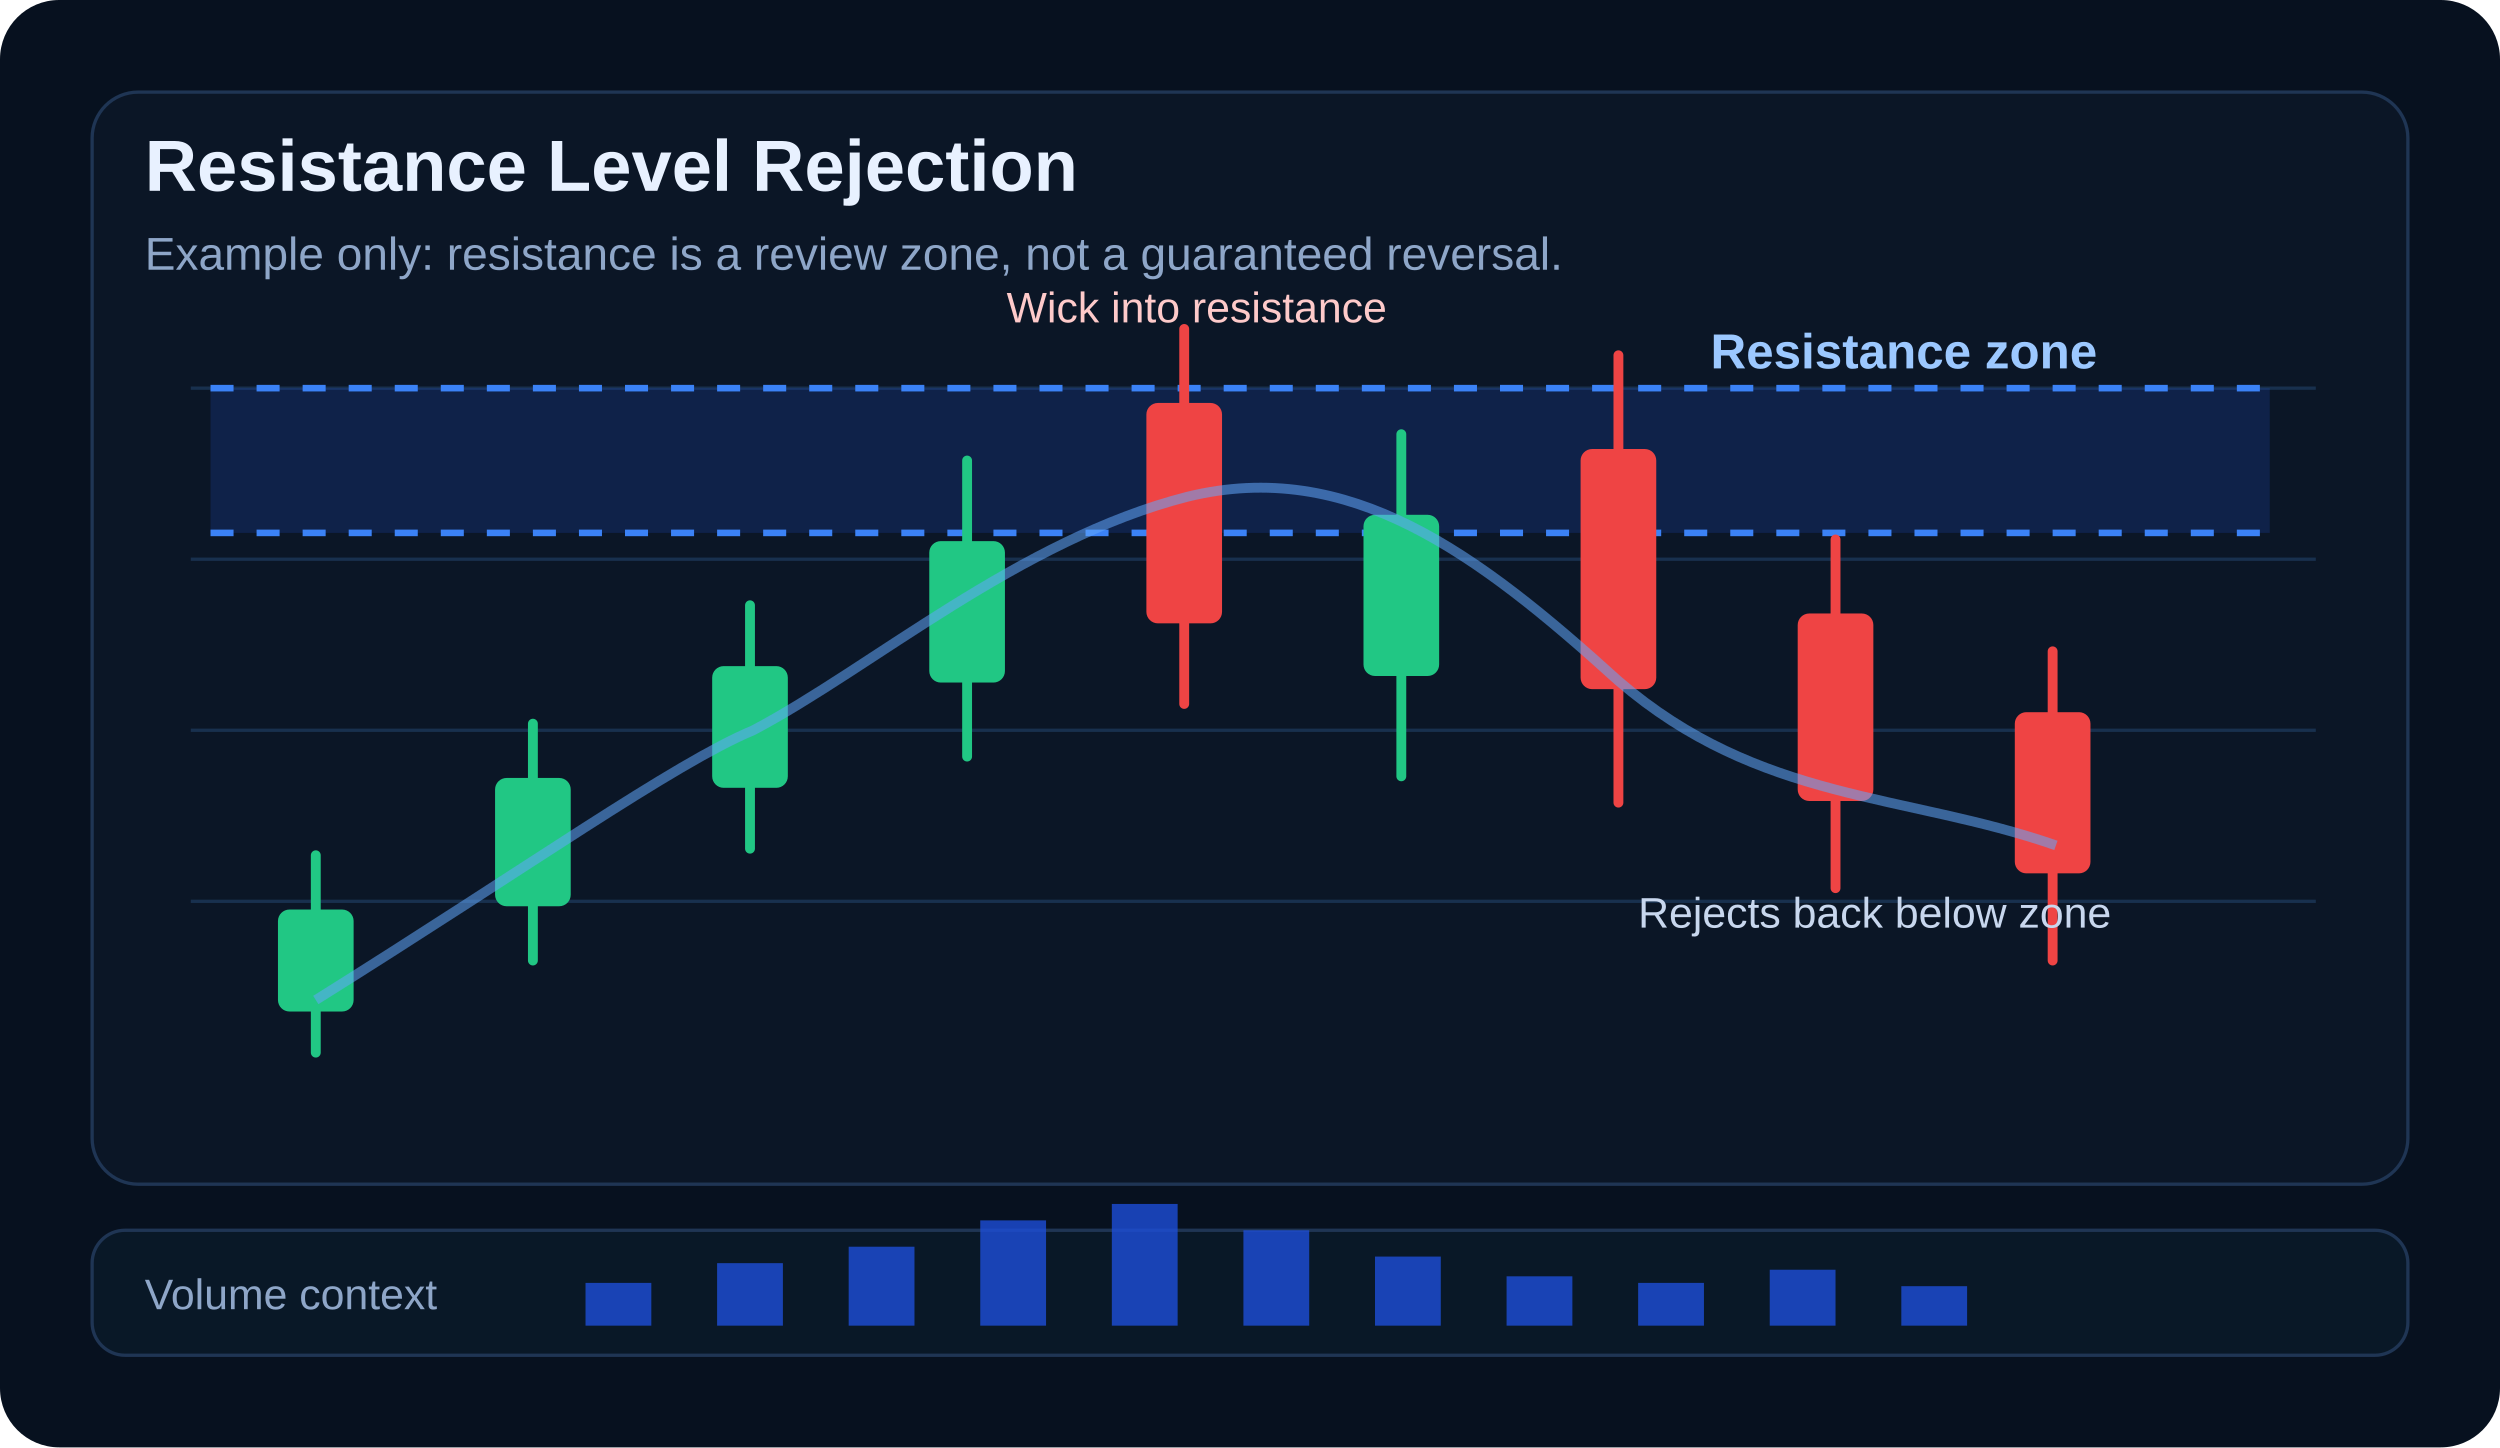
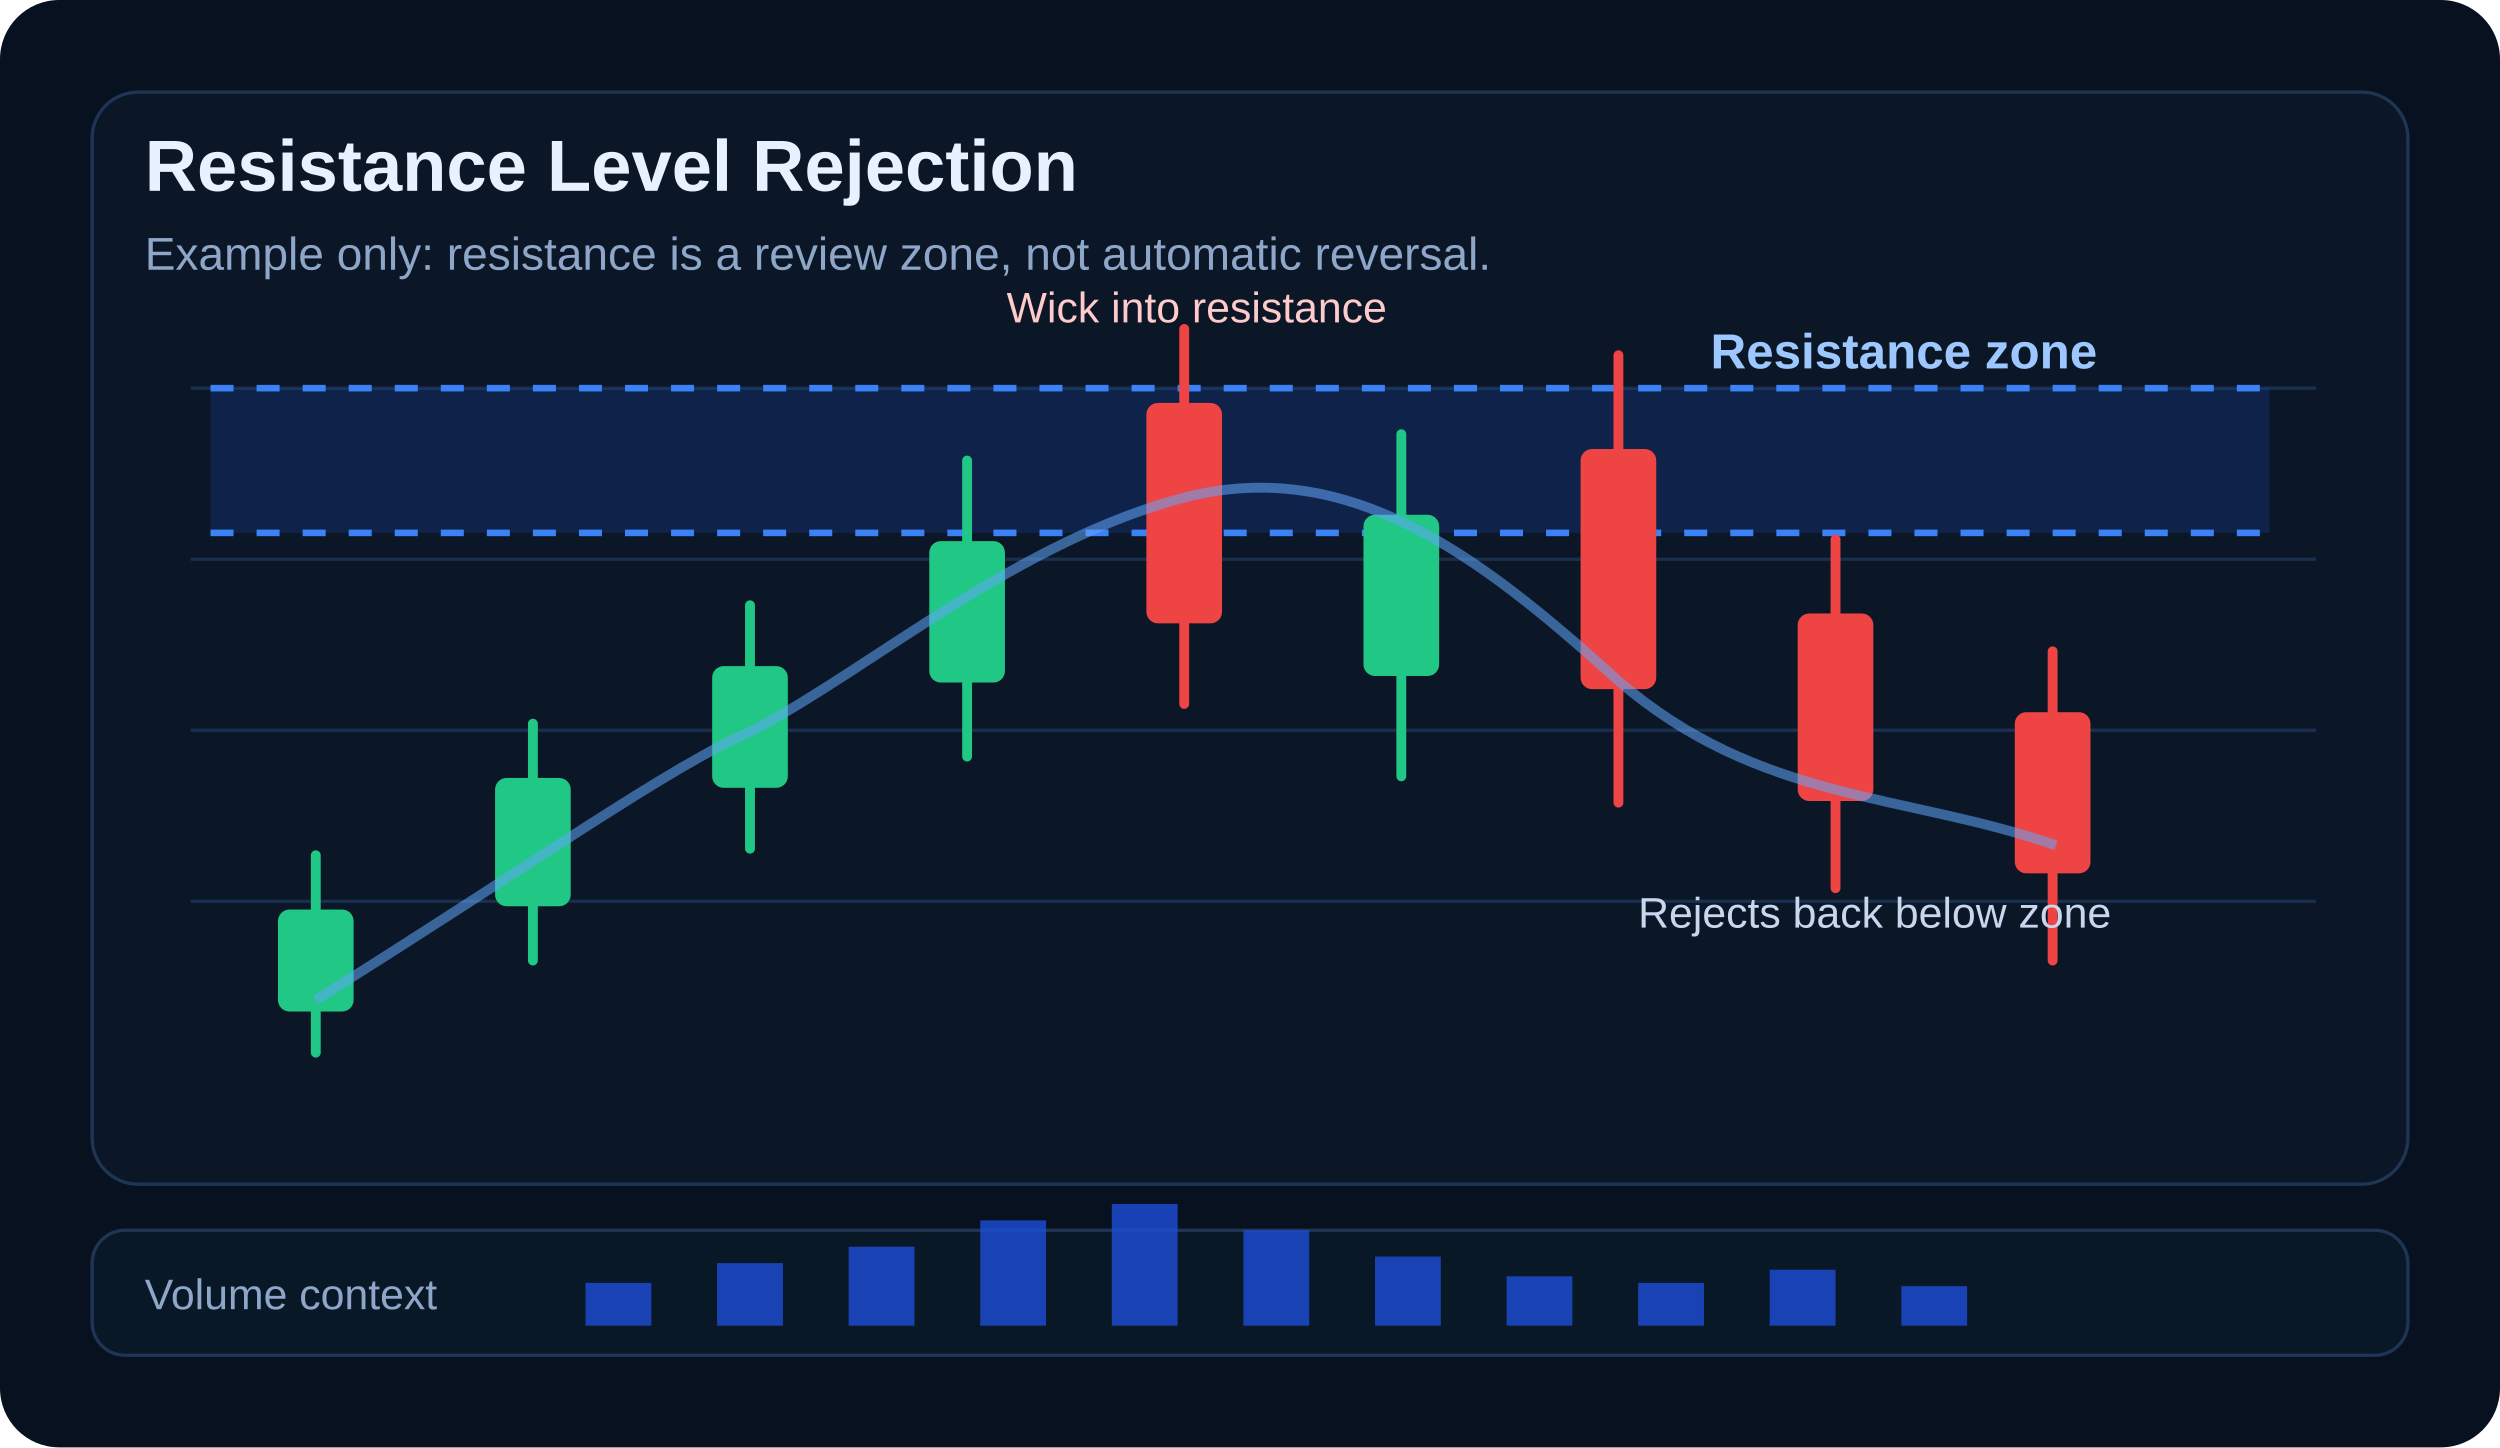
<svg xmlns="http://www.w3.org/2000/svg" viewBox="0 0 760 440" role="img" aria-labelledby="title desc">
  <rect width="760" height="440" rx="18" fill="#07111f" />
  <rect x="28" y="28" width="704" height="332" rx="14" fill="#0b1626" stroke="#1f3554" />
  <text x="44" y="58" fill="#e8f1ff" font-family="Arial, sans-serif" font-size="22" font-weight="700">Resistance Level Rejection</text>
-   <text x="44" y="82" fill="#8ea6c8" font-family="Arial, sans-serif" font-size="14">Example only: resistance is a review zone, not a guaranteed reversal.</text>
+   <text x="44" y="82" fill="#8ea6c8" font-family="Arial, sans-serif" font-size="14">Example only: resistance is a review zone, not automatic reversal.</text>
  <g stroke="#18304e" stroke-width="1">
    <line x1="58" y1="118" x2="704" y2="118" />
    <line x1="58" y1="170" x2="704" y2="170" />
    <line x1="58" y1="222" x2="704" y2="222" />
    <line x1="58" y1="274" x2="704" y2="274" />
  </g>
  <rect x="64" y="118" width="626" height="44" fill="#1d4ed8" opacity=".2" />
  <line x1="64" y1="118" x2="690" y2="118" stroke="#3b82f6" stroke-width="2" stroke-dasharray="7 7" />
  <line x1="64" y1="162" x2="690" y2="162" stroke="#3b82f6" stroke-width="2" stroke-dasharray="7 7" />
  <text x="520" y="112" fill="#9cc8ff" font-family="Arial, sans-serif" font-size="15" font-weight="700">Resistance zone</text>
  <g stroke-linecap="round" stroke-width="3">
    <g stroke="#21c784" fill="#21c784">
      <line x1="96" y1="260" x2="96" y2="320" />
      <rect x="86" y="278" width="20" height="28" rx="2" />
      <line x1="162" y1="220" x2="162" y2="292" />
      <rect x="152" y="238" width="20" height="36" rx="2" />
      <line x1="228" y1="184" x2="228" y2="258" />
      <rect x="218" y="204" width="20" height="34" rx="2" />
      <line x1="294" y1="140" x2="294" y2="230" />
      <rect x="284" y="166" width="20" height="40" rx="2" />
      <line x1="426" y1="132" x2="426" y2="236" />
      <rect x="416" y="158" width="20" height="46" rx="2" />
    </g>
    <g stroke="#ef4444" fill="#ef4444">
      <line x1="360" y1="100" x2="360" y2="214" />
      <rect x="350" y="124" width="20" height="64" rx="2" />
      <line x1="492" y1="108" x2="492" y2="244" />
      <rect x="482" y="138" width="20" height="70" rx="2" />
      <line x1="558" y1="164" x2="558" y2="270" />
      <rect x="548" y="188" width="20" height="54" rx="2" />
      <line x1="624" y1="198" x2="624" y2="292" />
      <rect x="614" y="218" width="20" height="46" rx="2" />
    </g>
  </g>
  <path d="M96 304 C160 264 205 232 229 222 C265 203 310 164 361 151 C410 139 449 168 492 207 C535 244 579 241 625 257" fill="none" stroke="#60a5fa" stroke-width="3" opacity=".55" />
  <text x="306" y="98" fill="#fecaca" font-family="Arial, sans-serif" font-size="13">Wick into resistance</text>
  <text x="498" y="282" fill="#c8d7ee" font-family="Arial, sans-serif" font-size="13">Rejects back below zone</text>
  <rect x="28" y="374" width="704" height="38" rx="10" fill="#091827" stroke="#1f3554" />
  <text x="44" y="398" fill="#8ea6c8" font-family="Arial, sans-serif" font-size="13">Volume context</text>
  <g fill="#1d4ed8" opacity=".8">
    <rect x="178" y="390" width="20" height="13" />
    <rect x="218" y="384" width="20" height="19" />
    <rect x="258" y="379" width="20" height="24" />
    <rect x="298" y="371" width="20" height="32" />
    <rect x="338" y="366" width="20" height="37" />
    <rect x="378" y="374" width="20" height="29" />
    <rect x="418" y="382" width="20" height="21" />
    <rect x="458" y="388" width="20" height="15" />
    <rect x="498" y="390" width="20" height="13" />
    <rect x="538" y="386" width="20" height="17" />
    <rect x="578" y="391" width="20" height="12" />
  </g>
</svg>
